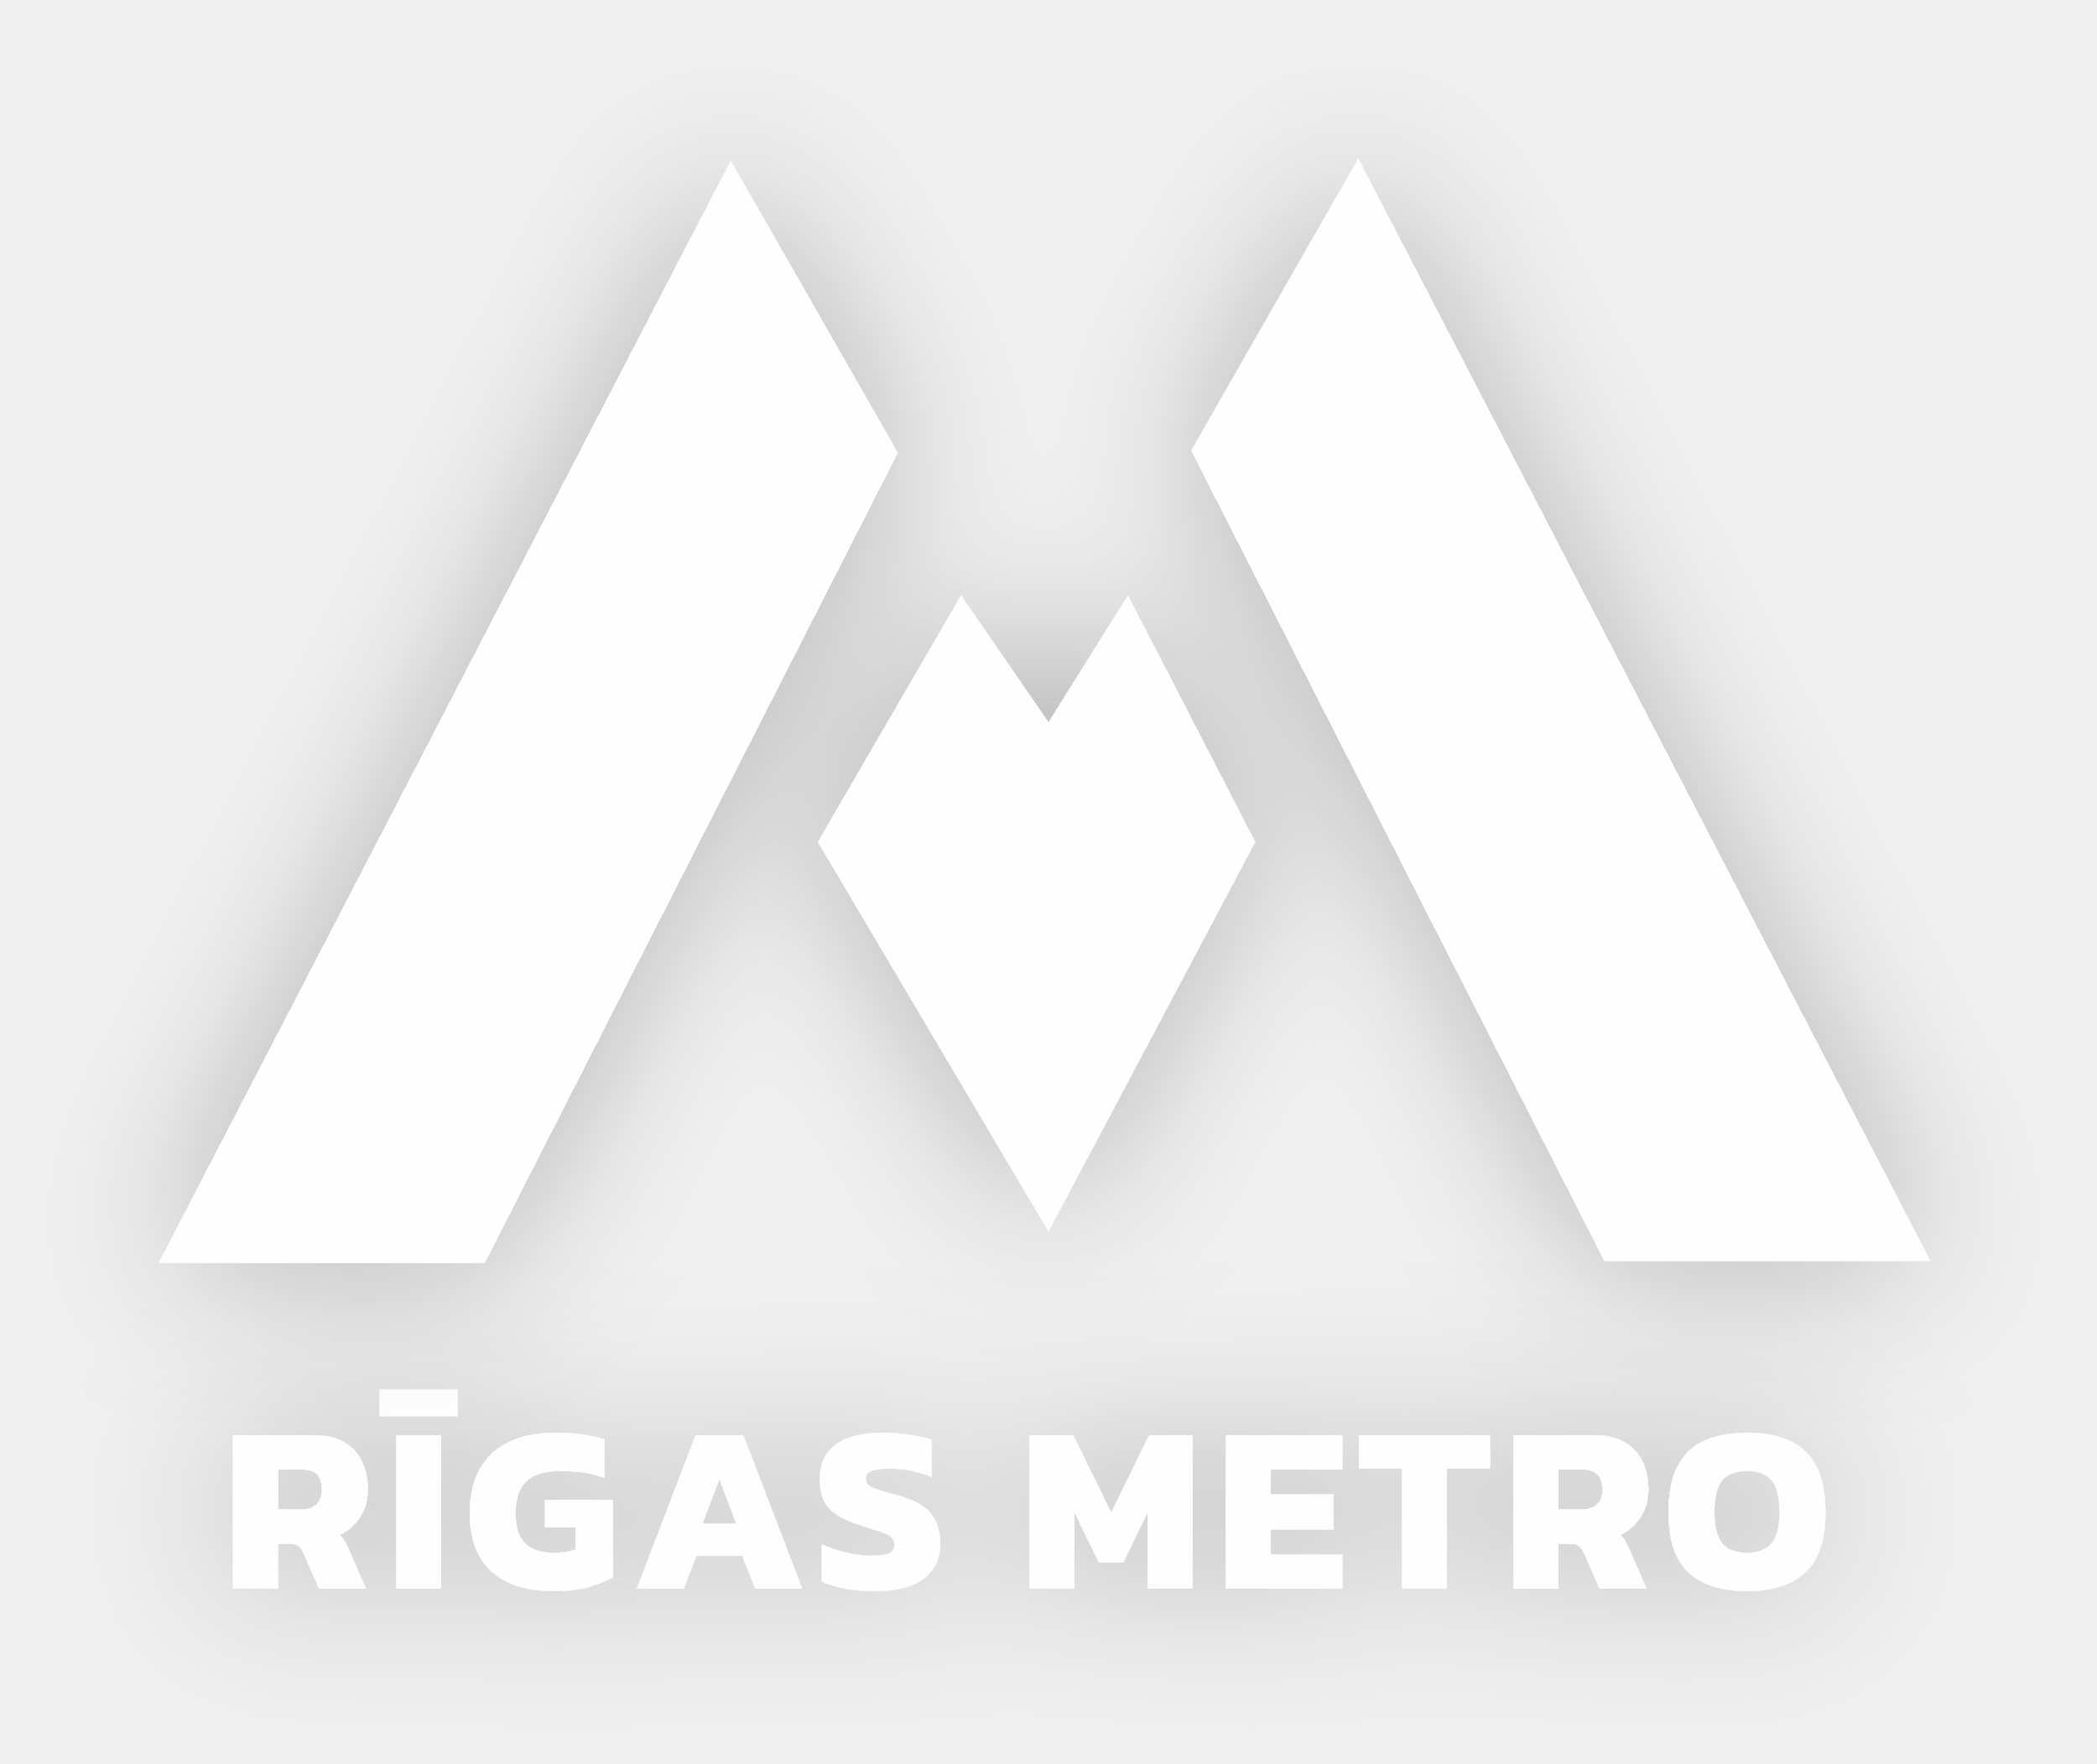
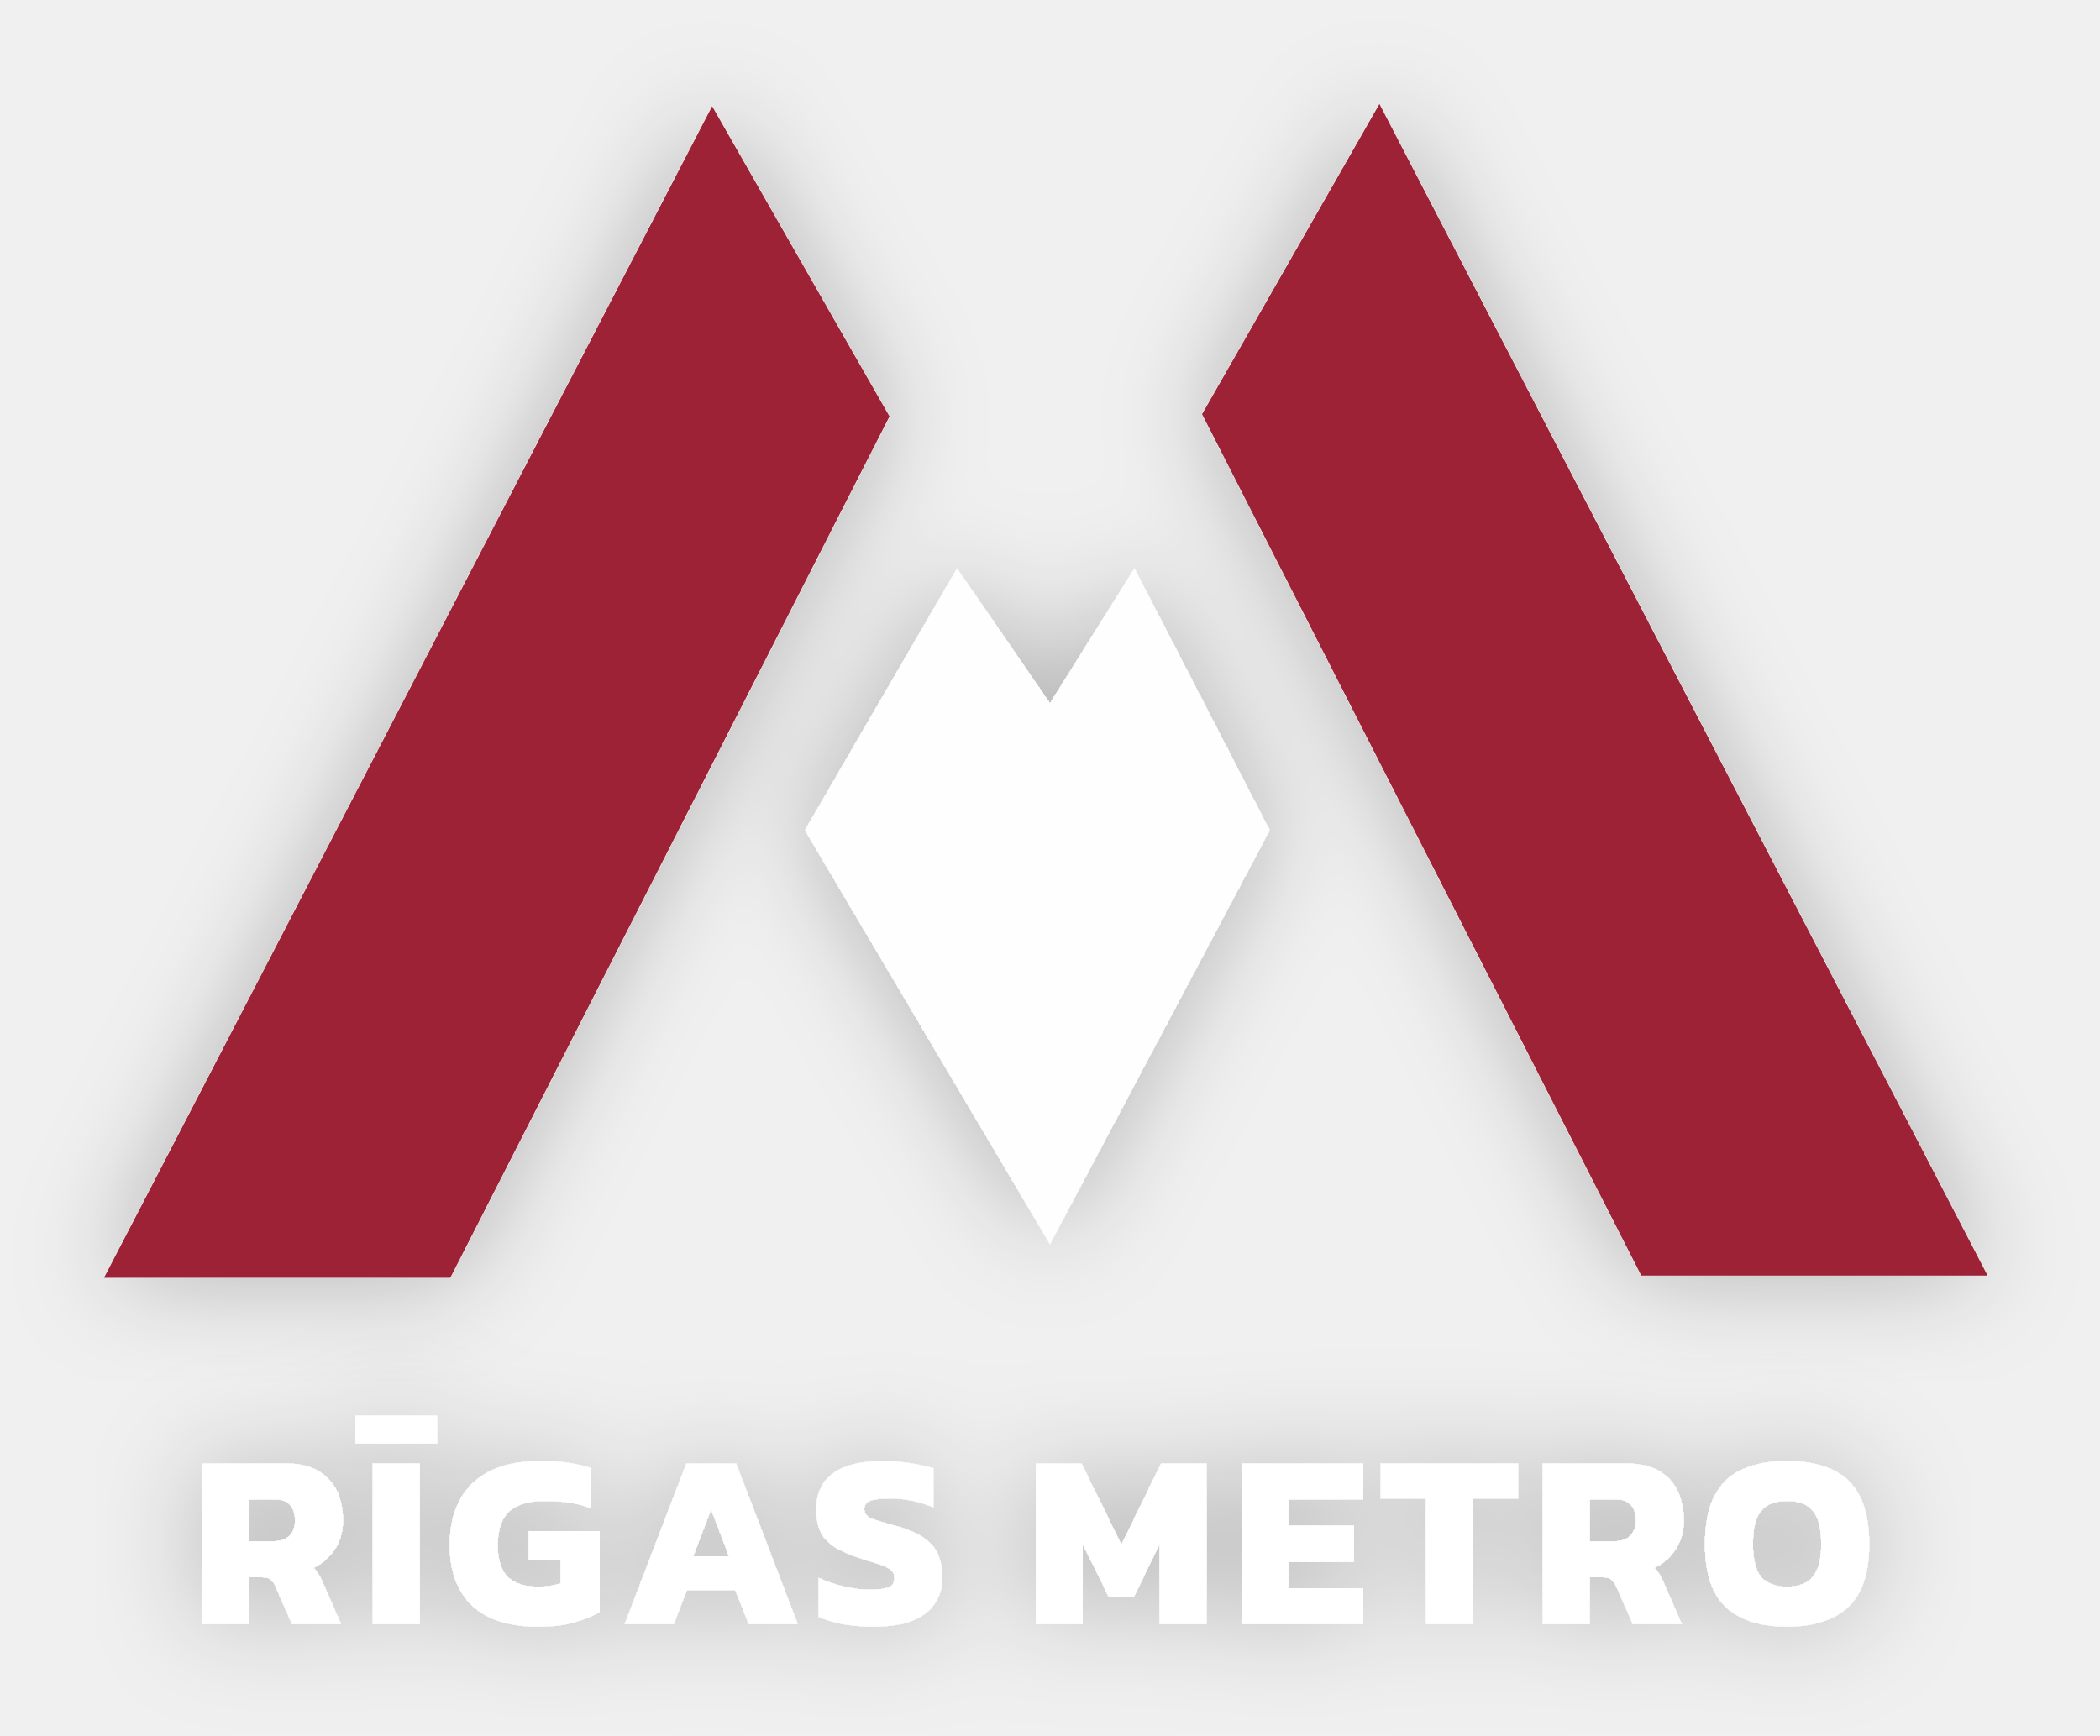
- <svg xmlns="http://www.w3.org/2000/svg" width="132" height="111" viewBox="0 0 132 111" fill="none">
-   <g filter="url(#filter0_d_245_95)">
-     <path d="M14.675 100V90.34H19.7C20.49 90.34 21.135 90.485 21.635 90.775C22.145 91.065 22.525 91.47 22.775 91.99C23.025 92.5 23.15 93.095 23.15 93.775C23.15 94.425 22.985 95 22.655 95.5C22.335 95.99 21.905 96.365 21.365 96.625C21.475 96.715 21.57 96.825 21.65 96.955C21.73 97.075 21.82 97.245 21.92 97.465L23.03 100H20.09L19.07 97.675C18.99 97.495 18.89 97.37 18.77 97.3C18.66 97.22 18.5 97.18 18.29 97.18H17.495V100H14.675ZM17.495 95.02H18.98C19.39 95.02 19.705 94.915 19.925 94.705C20.155 94.485 20.27 94.175 20.27 93.775C20.27 92.925 19.87 92.5 19.07 92.5H17.495V95.02ZM23.896 89.14V87.46H28.817V89.14H23.896ZM24.947 100V90.34H27.767V100H24.947ZM34.851 100.15C33.131 100.15 31.821 99.73 30.921 98.89C30.021 98.04 29.571 96.83 29.571 95.26C29.571 93.64 30.036 92.39 30.966 91.51C31.896 90.63 33.256 90.19 35.046 90.19C35.646 90.19 36.186 90.225 36.666 90.295C37.156 90.365 37.616 90.47 38.046 90.61V93.025C37.606 92.855 37.151 92.74 36.681 92.68C36.211 92.62 35.731 92.59 35.241 92.59C34.311 92.59 33.611 92.8 33.141 93.22C32.681 93.64 32.451 94.32 32.451 95.26C32.451 96.14 32.651 96.775 33.051 97.165C33.461 97.555 34.061 97.75 34.851 97.75C35.111 97.75 35.356 97.735 35.586 97.705C35.816 97.665 36.031 97.615 36.231 97.555V96.145H34.311V94.405H38.586V99.265C38.216 99.495 37.721 99.7 37.101 99.88C36.491 100.06 35.741 100.15 34.851 100.15ZM40.092 100L43.797 90.34H46.782L50.487 100H47.547L46.737 97.945H43.827L43.032 100H40.092ZM44.202 95.92H46.362L45.282 93.085L44.202 95.92ZM55.073 100.15C54.423 100.15 53.808 100.1 53.228 100C52.648 99.89 52.153 99.74 51.743 99.55V97.225C52.193 97.435 52.693 97.605 53.243 97.735C53.793 97.865 54.308 97.93 54.788 97.93C55.288 97.93 55.663 97.89 55.913 97.81C56.173 97.72 56.303 97.525 56.303 97.225C56.303 97.015 56.228 96.85 56.078 96.73C55.938 96.61 55.713 96.5 55.403 96.4C55.103 96.3 54.708 96.175 54.218 96.025C53.568 95.815 53.053 95.585 52.673 95.335C52.293 95.085 52.018 94.78 51.848 94.42C51.688 94.06 51.608 93.62 51.608 93.1C51.608 92.15 51.943 91.43 52.613 90.94C53.293 90.44 54.298 90.19 55.628 90.19C56.158 90.19 56.703 90.235 57.263 90.325C57.833 90.415 58.293 90.515 58.643 90.625V92.965C58.173 92.775 57.723 92.64 57.293 92.56C56.863 92.48 56.458 92.44 56.078 92.44C55.638 92.44 55.263 92.475 54.953 92.545C54.643 92.615 54.488 92.795 54.488 93.085C54.488 93.335 54.618 93.52 54.878 93.64C55.148 93.75 55.623 93.895 56.303 94.075C57.093 94.285 57.693 94.54 58.103 94.84C58.523 95.14 58.808 95.49 58.958 95.89C59.108 96.28 59.183 96.725 59.183 97.225C59.183 98.105 58.843 98.815 58.163 99.355C57.483 99.885 56.453 100.15 55.073 100.15ZM64.805 100V90.34H67.55L69.95 95.245L72.335 90.34H75.065V100H72.245V95.17L70.7 98.35H69.185L67.625 95.17V100H64.805ZM77.171 100V90.34H84.491V92.5H79.991V94.075H83.936V96.265H79.991V97.84H84.491V100H77.171ZM88.254 100V92.44H85.539V90.34H93.789V92.44H91.074V100H88.254ZM95.282 100V90.34H100.307C101.097 90.34 101.742 90.485 102.242 90.775C102.752 91.065 103.132 91.47 103.382 91.99C103.632 92.5 103.757 93.095 103.757 93.775C103.757 94.425 103.592 95 103.262 95.5C102.942 95.99 102.512 96.365 101.972 96.625C102.082 96.715 102.177 96.825 102.257 96.955C102.337 97.075 102.427 97.245 102.527 97.465L103.637 100H100.697L99.677 97.675C99.597 97.495 99.497 97.37 99.377 97.3C99.267 97.22 99.107 97.18 98.897 97.18H98.102V100H95.282ZM98.102 95.02H99.587C99.997 95.02 100.312 94.915 100.532 94.705C100.762 94.485 100.877 94.175 100.877 93.775C100.877 92.925 100.477 92.5 99.677 92.5H98.102V95.02ZM109.969 100.15C108.369 100.15 107.144 99.76 106.294 98.98C105.454 98.2 105.034 96.94 105.034 95.2C105.034 94 105.224 93.035 105.604 92.305C105.984 91.565 106.539 91.03 107.269 90.7C108.009 90.36 108.909 90.19 109.969 90.19C111.029 90.19 111.924 90.36 112.654 90.7C113.394 91.03 113.954 91.565 114.334 92.305C114.714 93.035 114.904 94 114.904 95.2C114.904 96.94 114.479 98.2 113.629 98.98C112.779 99.76 111.559 100.15 109.969 100.15ZM109.969 97.75C110.689 97.75 111.209 97.55 111.529 97.15C111.859 96.74 112.024 96.09 112.024 95.2C112.024 94.25 111.859 93.58 111.529 93.19C111.209 92.79 110.689 92.59 109.969 92.59C109.249 92.59 108.724 92.79 108.394 93.19C108.074 93.58 107.914 94.25 107.914 95.2C107.914 96.09 108.074 96.74 108.394 97.15C108.724 97.55 109.249 97.75 109.969 97.75Z" fill="#FEFEFE" />
+ <svg xmlns="http://www.w3.org/2000/svg" width="202" height="167" viewBox="0 0 202 167" fill="none">
+   <g filter="url(#filter0_d_256_245)">
+     <path d="M19.431 156.25V140.794H27.471C28.735 140.794 29.767 141.026 30.567 141.49C31.383 141.954 31.991 142.602 32.391 143.434C32.791 144.25 32.991 145.202 32.991 146.29C32.991 147.33 32.727 148.25 32.199 149.05C31.687 149.834 30.999 150.434 30.135 150.85C30.311 150.994 30.463 151.17 30.591 151.378C30.719 151.57 30.863 151.842 31.023 152.194L32.799 156.25H28.095L26.463 152.53C26.335 152.242 26.175 152.042 25.983 151.93C25.807 151.802 25.551 151.738 25.215 151.738H23.943V156.25H19.431ZM23.943 148.282H26.319C26.975 148.282 27.479 148.114 27.831 147.778C28.199 147.426 28.383 146.93 28.383 146.29C28.383 144.93 27.743 144.25 26.463 144.25H23.943V148.282ZM34.186 138.874V136.186H42.058V138.874H34.186ZM35.866 156.25V140.794H40.378V156.25H35.866ZM51.713 156.49C48.961 156.49 46.865 155.818 45.425 154.474C43.985 153.114 43.265 151.178 43.265 148.666C43.265 146.074 44.009 144.074 45.497 142.666C46.985 141.258 49.161 140.554 52.025 140.554C52.985 140.554 53.849 140.61 54.617 140.722C55.401 140.834 56.137 141.002 56.825 141.226V145.09C56.121 144.818 55.393 144.634 54.641 144.538C53.889 144.442 53.121 144.394 52.337 144.394C50.849 144.394 49.729 144.73 48.977 145.402C48.241 146.074 47.873 147.162 47.873 148.666C47.873 150.074 48.193 151.09 48.833 151.714C49.489 152.338 50.449 152.65 51.713 152.65C52.129 152.65 52.521 152.626 52.889 152.578C53.257 152.514 53.601 152.434 53.921 152.338V150.082H50.849V147.298H57.689V155.074C57.097 155.442 56.305 155.77 55.313 156.058C54.337 156.346 53.137 156.49 51.713 156.49ZM60.098 156.25L66.026 140.794H70.802L76.73 156.25H72.026L70.73 152.962H66.074L64.802 156.25H60.098ZM66.674 149.722H70.13L68.402 145.186L66.674 149.722ZM84.069 156.49C83.029 156.49 82.045 156.41 81.117 156.25C80.189 156.074 79.397 155.834 78.741 155.53V151.81C79.461 152.146 80.261 152.418 81.141 152.626C82.021 152.834 82.845 152.938 83.613 152.938C84.413 152.938 85.013 152.874 85.413 152.746C85.829 152.602 86.037 152.29 86.037 151.81C86.037 151.474 85.917 151.21 85.677 151.018C85.453 150.826 85.093 150.65 84.597 150.49C84.117 150.33 83.485 150.13 82.701 149.89C81.661 149.554 80.837 149.186 80.229 148.786C79.621 148.386 79.181 147.898 78.909 147.322C78.653 146.746 78.525 146.042 78.525 145.21C78.525 143.69 79.061 142.538 80.133 141.754C81.221 140.954 82.829 140.554 84.957 140.554C85.805 140.554 86.677 140.626 87.573 140.77C88.485 140.914 89.221 141.074 89.781 141.25V144.994C89.029 144.69 88.309 144.474 87.621 144.346C86.933 144.218 86.285 144.154 85.677 144.154C84.973 144.154 84.373 144.21 83.877 144.322C83.381 144.434 83.133 144.722 83.133 145.186C83.133 145.586 83.341 145.882 83.757 146.074C84.189 146.25 84.949 146.482 86.037 146.77C87.301 147.106 88.261 147.514 88.917 147.994C89.589 148.474 90.045 149.034 90.285 149.674C90.525 150.298 90.645 151.01 90.645 151.81C90.645 153.218 90.101 154.354 89.013 155.218C87.925 156.066 86.277 156.49 84.069 156.49ZM99.639 156.25V140.794H104.031L107.871 148.642L111.687 140.794H116.055V156.25H111.543V148.522L109.071 153.61H106.647L104.151 148.522V156.25H99.639ZM119.425 156.25V140.794H131.137V144.25H123.937V146.77H130.249V150.274H123.937V152.794H131.137V156.25H119.425ZM137.158 156.25V144.154H132.814V140.794H146.014V144.154H141.67V156.25H137.158ZM148.403 156.25V140.794H156.443C157.707 140.794 158.739 141.026 159.539 141.49C160.355 141.954 160.963 142.602 161.363 143.434C161.763 144.25 161.963 145.202 161.963 146.29C161.963 147.33 161.699 148.25 161.171 149.05C160.659 149.834 159.971 150.434 159.107 150.85C159.283 150.994 159.435 151.17 159.563 151.378C159.691 151.57 159.835 151.842 159.995 152.194L161.771 156.25H157.067L155.435 152.53C155.307 152.242 155.147 152.042 154.955 151.93C154.779 151.802 154.523 151.738 154.187 151.738H152.915V156.25H148.403ZM152.915 148.282H155.291C155.947 148.282 156.451 148.114 156.803 147.778C157.171 147.426 157.355 146.93 157.355 146.29C157.355 144.93 156.715 144.25 155.435 144.25H152.915V148.282ZM171.902 156.49C169.342 156.49 167.382 155.866 166.022 154.618C164.678 153.37 164.006 151.354 164.006 148.57C164.006 146.65 164.31 145.106 164.918 143.938C165.526 142.754 166.414 141.898 167.582 141.37C168.766 140.826 170.206 140.554 171.902 140.554C173.598 140.554 175.03 140.826 176.198 141.37C177.382 141.898 178.278 142.754 178.886 143.938C179.494 145.106 179.798 146.65 179.798 148.57C179.798 151.354 179.118 153.37 177.758 154.618C176.398 155.866 174.446 156.49 171.902 156.49ZM171.902 152.65C173.054 152.65 173.886 152.33 174.398 151.69C174.926 151.034 175.19 149.994 175.19 148.57C175.19 147.05 174.926 145.978 174.398 145.354C173.886 144.714 173.054 144.394 171.902 144.394C170.75 144.394 169.91 144.714 169.382 145.354C168.87 145.978 168.614 147.05 168.614 148.57C168.614 149.994 168.87 151.034 169.382 151.69C169.91 152.33 170.75 152.65 171.902 152.65Z" fill="white" />
  </g>
-   <g filter="url(#filter1_d_245_95)">
-     <path d="M51.5 53L60.5 37.5L66 45.5L71 37.5L79 53L66 77.5L51.5 53Z" fill="#FEFEFE" />
-     <path d="M30.5 79.5H10L46 10.134L56.5 28.5L30.5 79.5Z" fill="#FEFEFE" />
-     <path d="M101 79.366H121.5L85.5 10L75 28.366L101 79.366Z" fill="#FEFEFE" />
+   <g filter="url(#filter1_d_256_245)">
+     <path d="M77.436 79.875L92.061 54.688L100.999 67.688L109.124 54.688L122.124 79.875L100.999 119.687L77.436 79.875Z" fill="#FEFEFE" />
+     <path d="M43.312 122.937H10L68.5 10.218L85.562 40.062L43.312 122.937Z" fill="#9D2235" />
+     <path d="M157.875 122.72H191.188L132.688 10L115.625 39.845L157.875 122.72Z" fill="#9D2235" />
  </g>
  <defs>
-     <filter id="filter0_d_245_95" x="4.675" y="77.46" width="120.229" height="32.69" filterUnits="userSpaceOnUse" color-interpolation-filters="sRGB">
+     <filter id="filter0_d_256_245" x="9.432" y="126.186" width="180.366" height="40.304" filterUnits="userSpaceOnUse" color-interpolation-filters="sRGB">
      <feFlood flood-opacity="0" result="BackgroundImageFix" />
      <feColorMatrix in="SourceAlpha" type="matrix" values="0 0 0 0 0 0 0 0 0 0 0 0 0 0 0 0 0 0 127 0" result="hardAlpha" />
      <feOffset />
      <feGaussianBlur stdDeviation="5" />
      <feComposite in2="hardAlpha" operator="out" />
      <feColorMatrix type="matrix" values="0 0 0 0 0 0 0 0 0 0 0 0 0 0 0 0 0 0 0.25 0" />
-       <feBlend mode="normal" in2="BackgroundImageFix" result="effect1_dropShadow_245_95" />
-       <feBlend mode="normal" in="SourceGraphic" in2="effect1_dropShadow_245_95" result="shape" />
+       <feBlend mode="normal" in2="BackgroundImageFix" result="effect1_dropShadow_256_245" />
+       <feBlend mode="normal" in="SourceGraphic" in2="effect1_dropShadow_256_245" result="shape" />
    </filter>
-     <filter id="filter1_d_245_95" x="0" y="0" width="131.5" height="89.5" filterUnits="userSpaceOnUse" color-interpolation-filters="sRGB">
+     <filter id="filter1_d_256_245" x="0" y="0" width="201.188" height="132.938" filterUnits="userSpaceOnUse" color-interpolation-filters="sRGB">
      <feFlood flood-opacity="0" result="BackgroundImageFix" />
      <feColorMatrix in="SourceAlpha" type="matrix" values="0 0 0 0 0 0 0 0 0 0 0 0 0 0 0 0 0 0 127 0" result="hardAlpha" />
      <feOffset />
      <feGaussianBlur stdDeviation="5" />
      <feComposite in2="hardAlpha" operator="out" />
      <feColorMatrix type="matrix" values="0 0 0 0 0 0 0 0 0 0 0 0 0 0 0 0 0 0 0.25 0" />
-       <feBlend mode="normal" in2="BackgroundImageFix" result="effect1_dropShadow_245_95" />
-       <feBlend mode="normal" in="SourceGraphic" in2="effect1_dropShadow_245_95" result="shape" />
+       <feBlend mode="normal" in2="BackgroundImageFix" result="effect1_dropShadow_256_245" />
+       <feBlend mode="normal" in="SourceGraphic" in2="effect1_dropShadow_256_245" result="shape" />
    </filter>
  </defs>
</svg>
